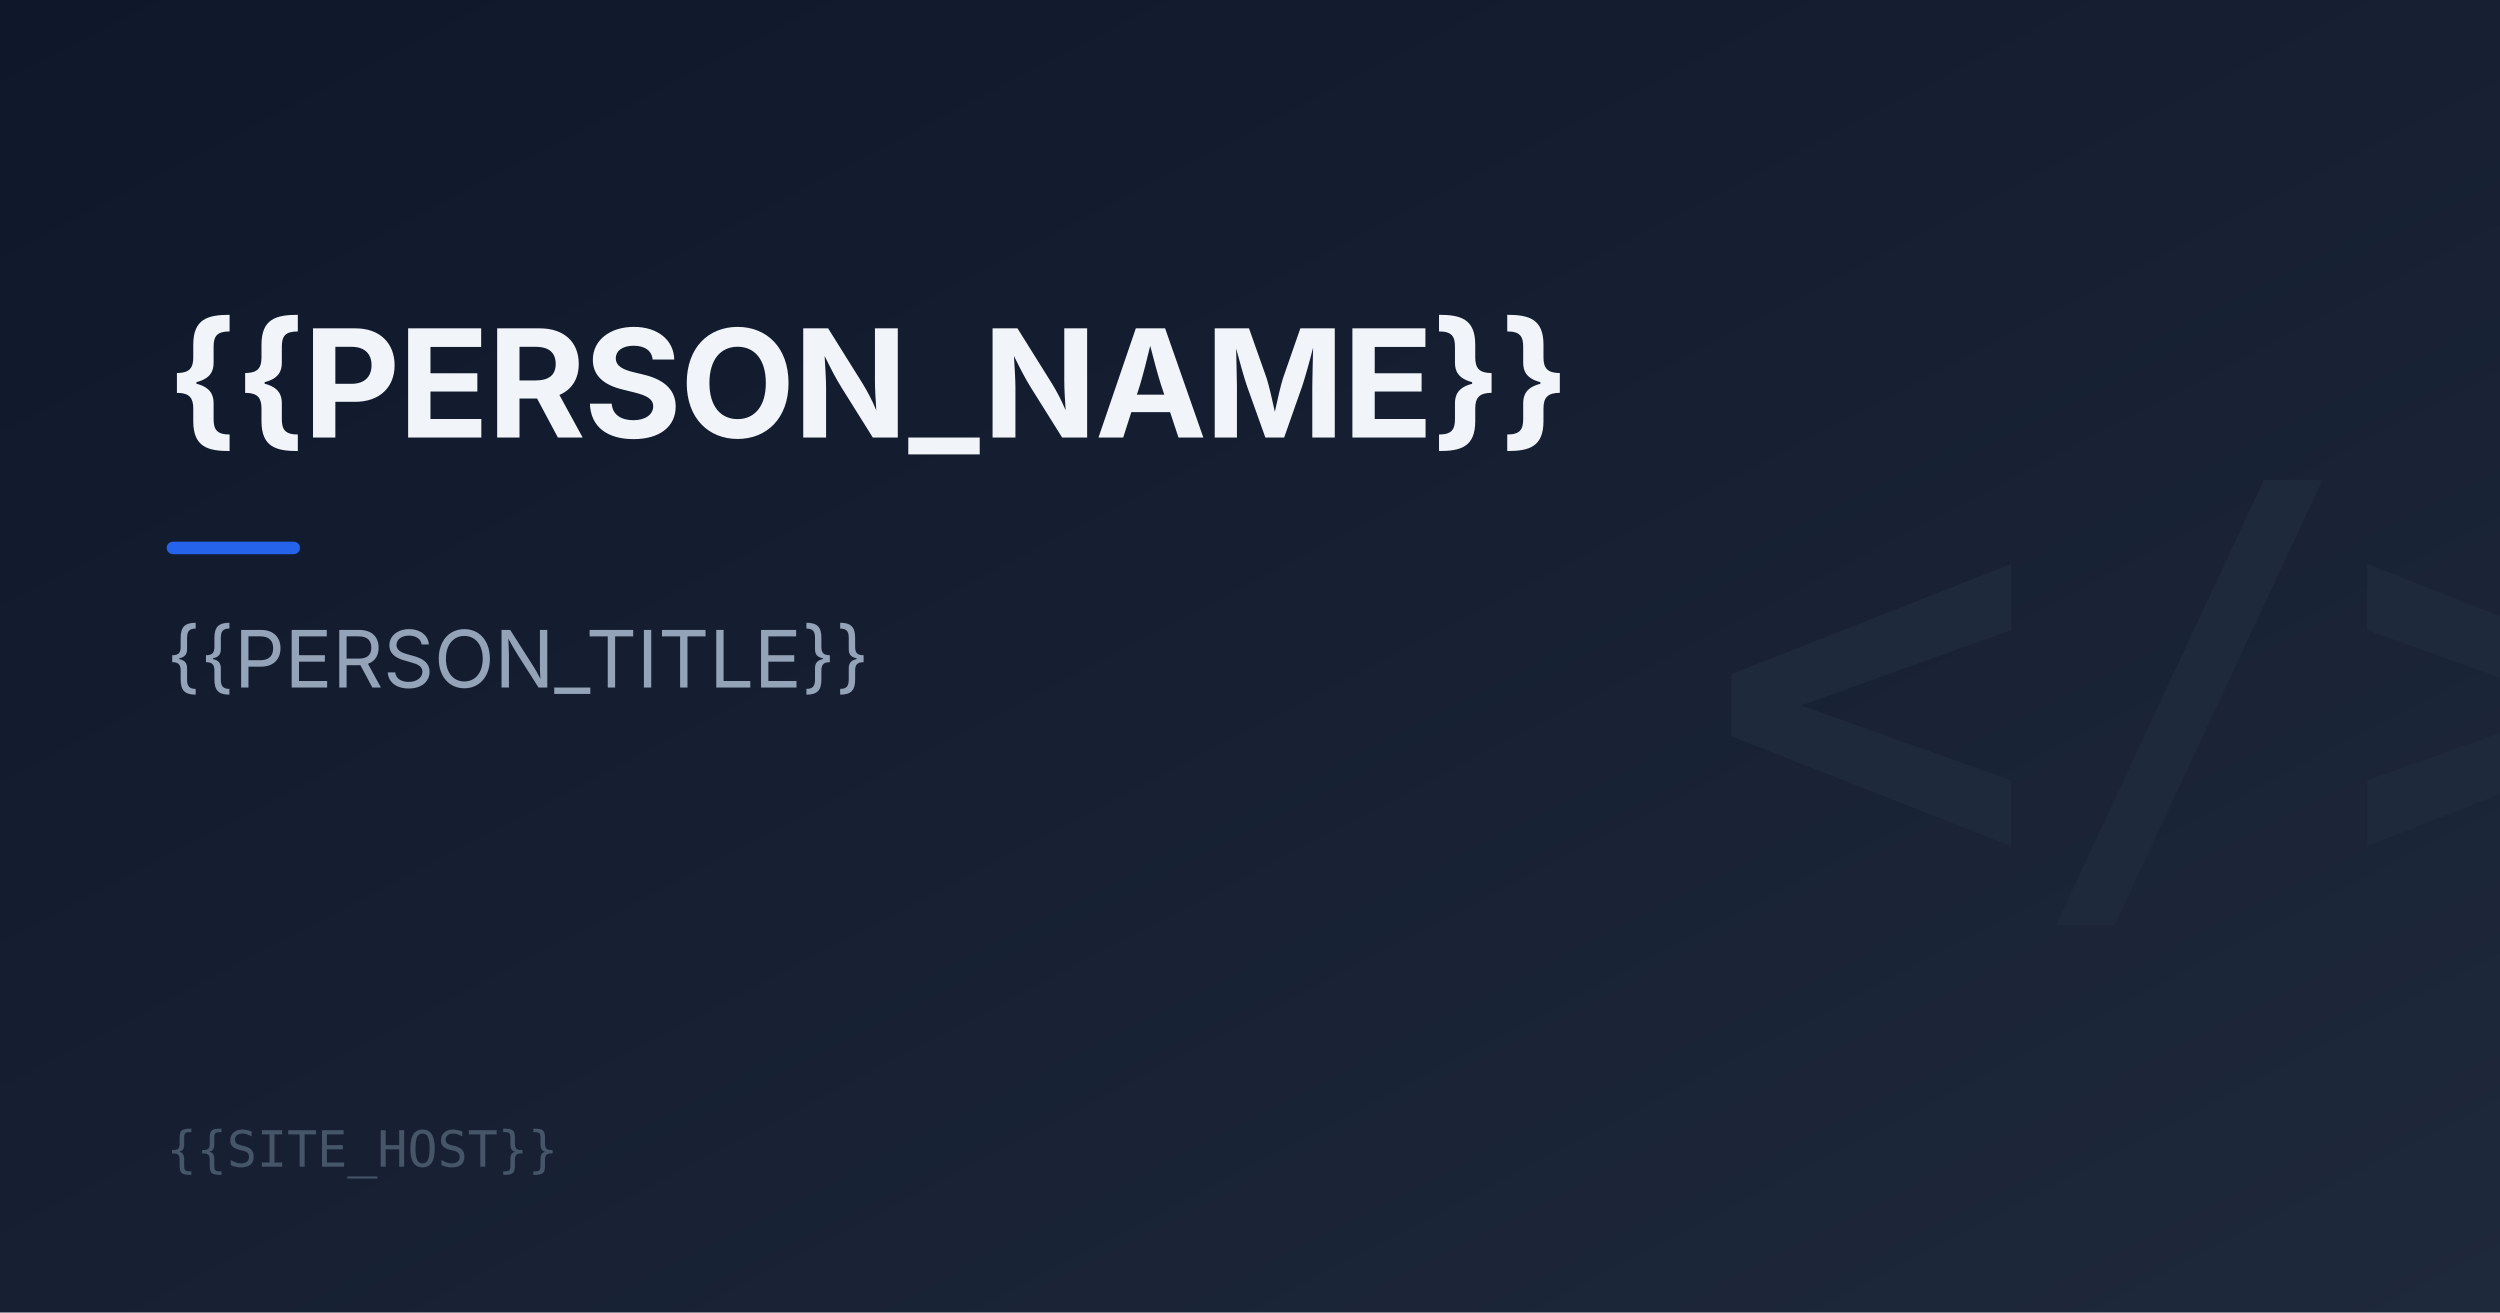
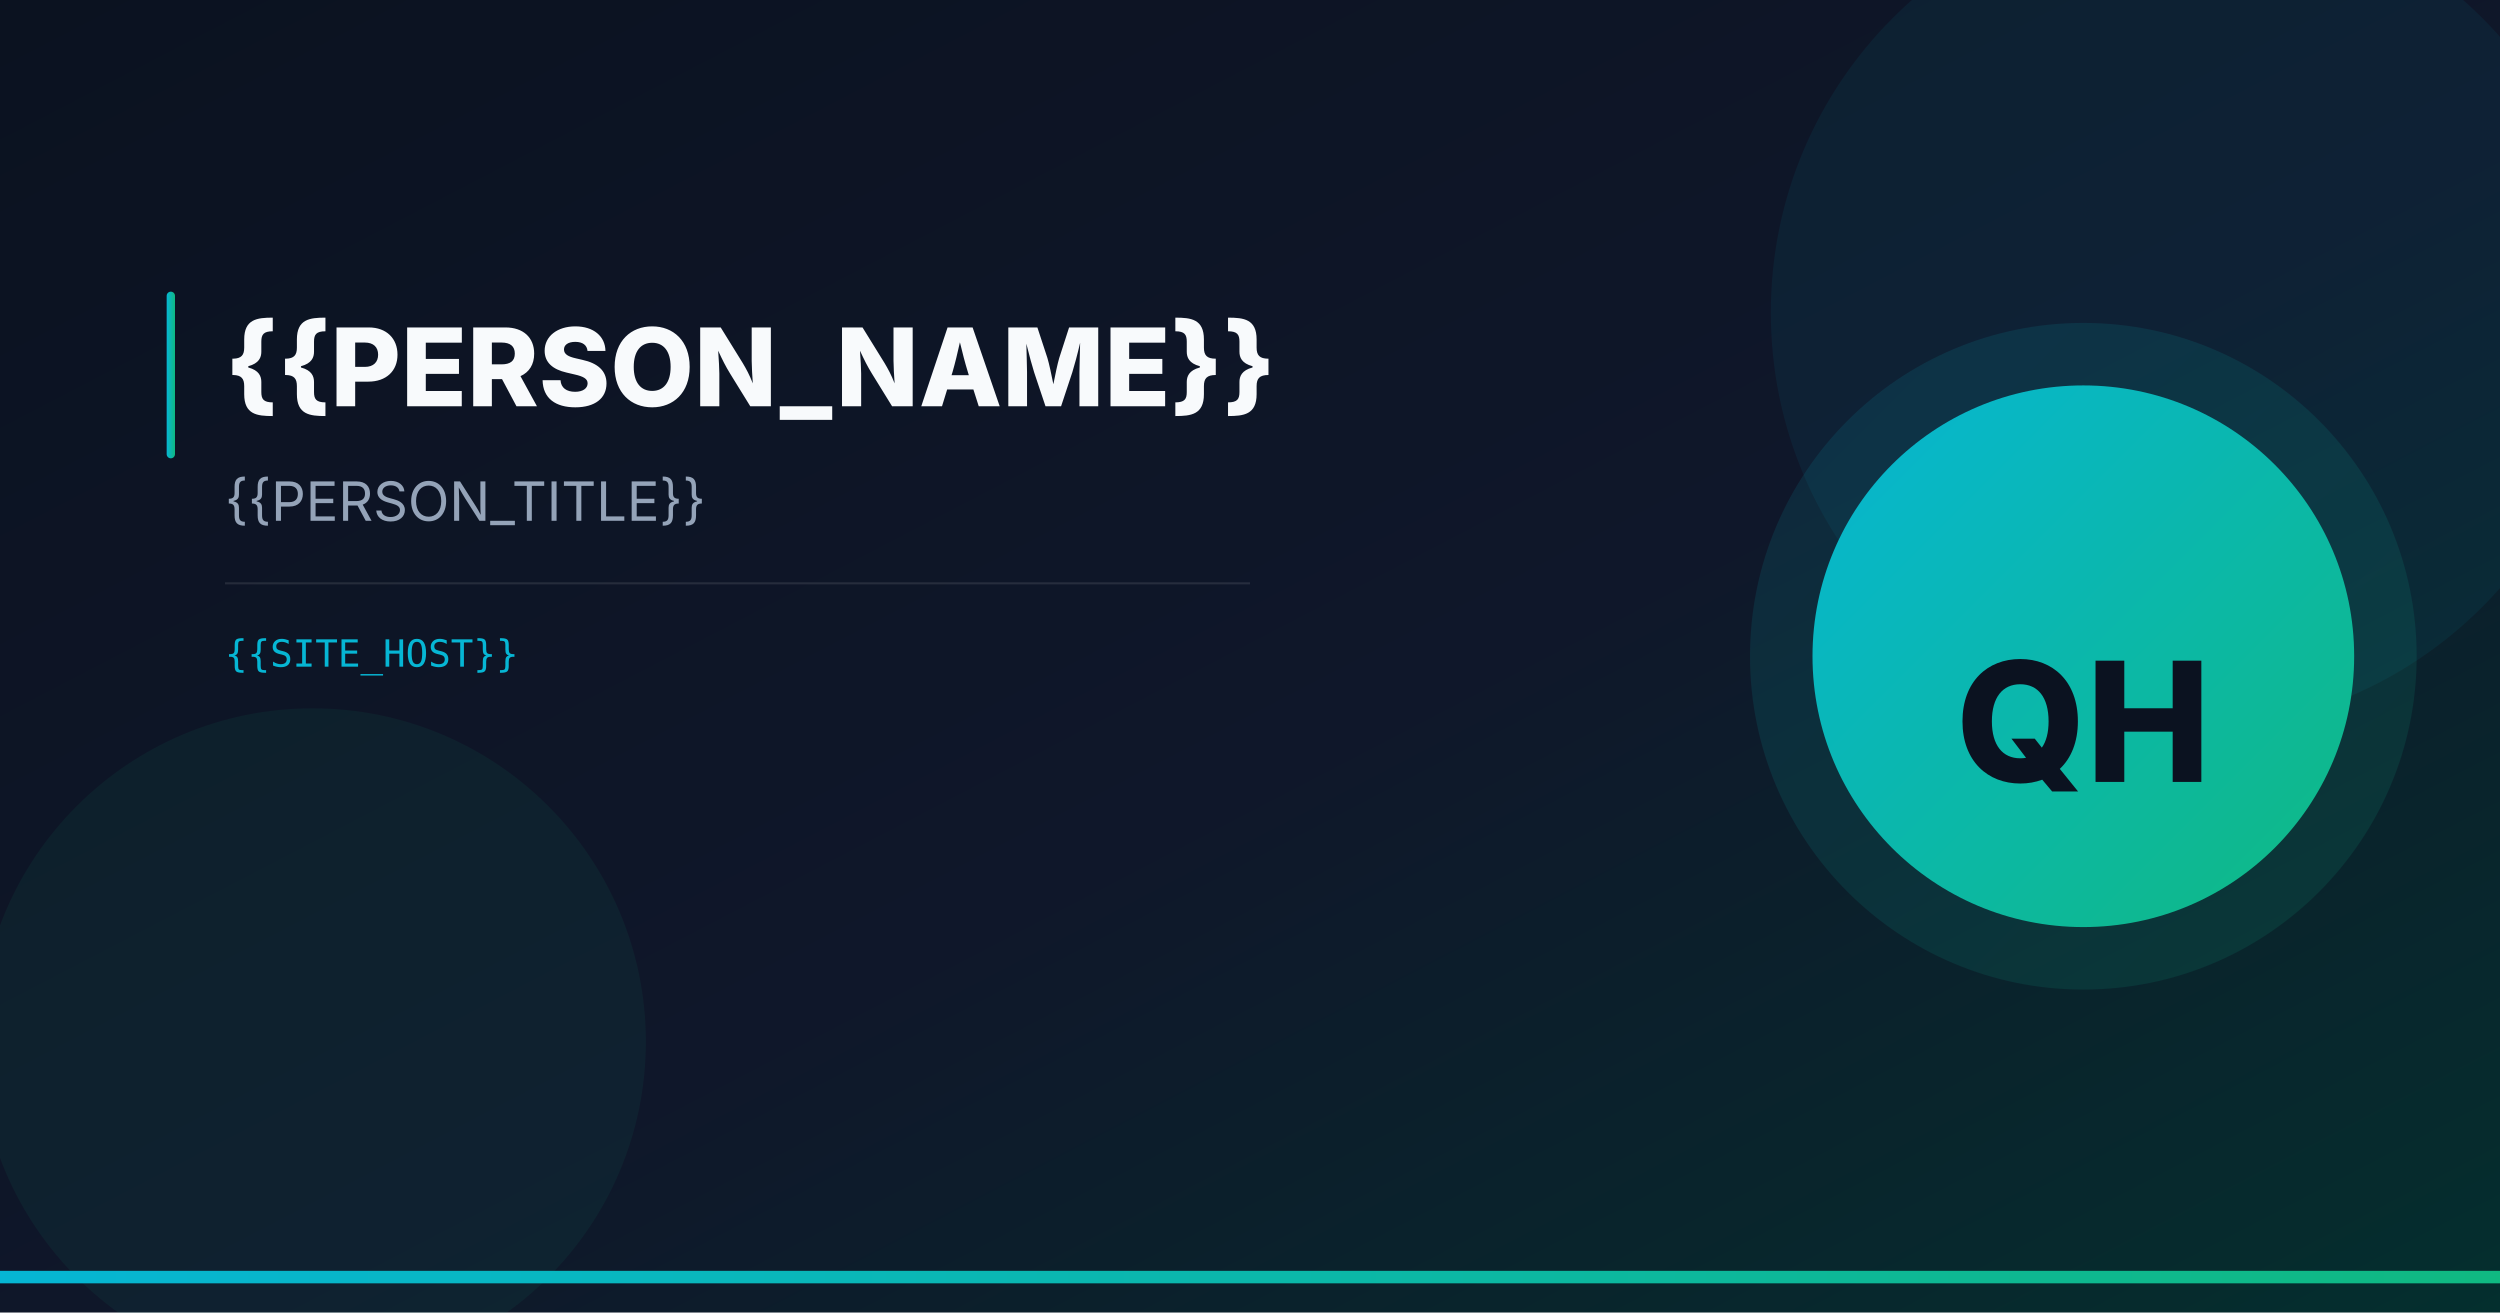
<svg xmlns="http://www.w3.org/2000/svg" width="1200" height="630" viewBox="0 0 1200 630" role="img" aria-label="{{OG_IMAGE_ALT}}">
  <defs>
-     <linearGradient id="bg" x1="0" y1="0" x2="1" y2="1">
-       <stop offset="0%" stop-color="#0f172a" />
-       <stop offset="100%" stop-color="#1e293b" />
+     <linearGradient id="bg-grad" x1="0%" y1="0%" x2="100%" y2="100%">
+       <stop offset="0%" stop-color="#0b1220" />
+       <stop offset="55%" stop-color="#0f172a" />
+       <stop offset="100%" stop-color="#042f2e" />
+     </linearGradient>
+     <linearGradient id="accent-grad" x1="0%" y1="0%" x2="100%" y2="0%">
+       <stop offset="0%" stop-color="#06b6d4" />
+       <stop offset="100%" stop-color="#10b981" />
+     </linearGradient>
+     <linearGradient id="circle-grad" x1="0%" y1="0%" x2="100%" y2="100%">
+       <stop offset="0%" stop-color="#06b6d4" />
+       <stop offset="100%" stop-color="#10b981" />
    </linearGradient>
  </defs>
-   <rect width="1200" height="630" fill="url(#bg)" />
-   <text x="820" y="420" font-family="ui-monospace, Menlo, Consolas, monospace" font-size="260" font-weight="700" fill="#1e293b" letter-spacing="-4">&lt;/&gt;</text>
-   <rect x="80" y="260" width="64" height="6" rx="3" fill="#2563eb" />
-   <text x="80" y="210" font-family="system-ui, -apple-system, BlinkMacSystemFont, 'Segoe UI', sans-serif" font-size="72" font-weight="700" fill="#f1f5f9" letter-spacing="-1">{{PERSON_NAME}}</text>
-   <text x="80" y="330" font-family="system-ui, -apple-system, BlinkMacSystemFont, 'Segoe UI', sans-serif" font-size="38" font-weight="400" fill="#94a3b8">{{PERSON_TITLE}}</text>
-   <text x="80" y="560" font-family="ui-monospace, Menlo, Consolas, monospace" font-size="24" fill="#475569">{{SITE_HOST}}</text>
+   <rect width="1200" height="630" fill="url(#bg-grad)" />
+   <circle cx="1050" cy="150" r="200" fill="#06b6d4" opacity="0.07" />
+   <circle cx="150" cy="500" r="160" fill="#10b981" opacity="0.07" />
+   <rect x="0" y="610" width="1200" height="6" fill="url(#accent-grad)" />
+   <rect x="80" y="140" width="4" height="80" rx="2" fill="url(#accent-grad)" />
+   <text x="108" y="195" font-family="ui-sans-serif,system-ui,-apple-system,sans-serif" font-size="52" font-weight="800" fill="#f8fafc">{{PERSON_NAME}}</text>
+   <text x="108" y="250" font-family="ui-sans-serif,system-ui,-apple-system,sans-serif" font-size="26" font-weight="400" fill="#94a3b8">{{PERSON_TITLE}}</text>
+   <line x1="108" y1="280" x2="600" y2="280" stroke="#ffffff" stroke-opacity="0.10" stroke-width="1" />
+   <text x="108" y="320" font-family="ui-monospace,'Cascadia Code',Consolas,monospace" font-size="18" fill="#06b6d4">{{SITE_HOST}}</text>
+   <circle cx="1000" cy="315" r="160" fill="url(#circle-grad)" opacity="0.12" />
+   <circle cx="1000" cy="315" r="130" fill="url(#circle-grad)" />
+   <text x="1000" y="345" text-anchor="middle" dominant-baseline="middle" font-family="ui-sans-serif,system-ui,-apple-system,sans-serif" font-size="80" font-weight="800" fill="#0b1220">QH</text>
</svg>
